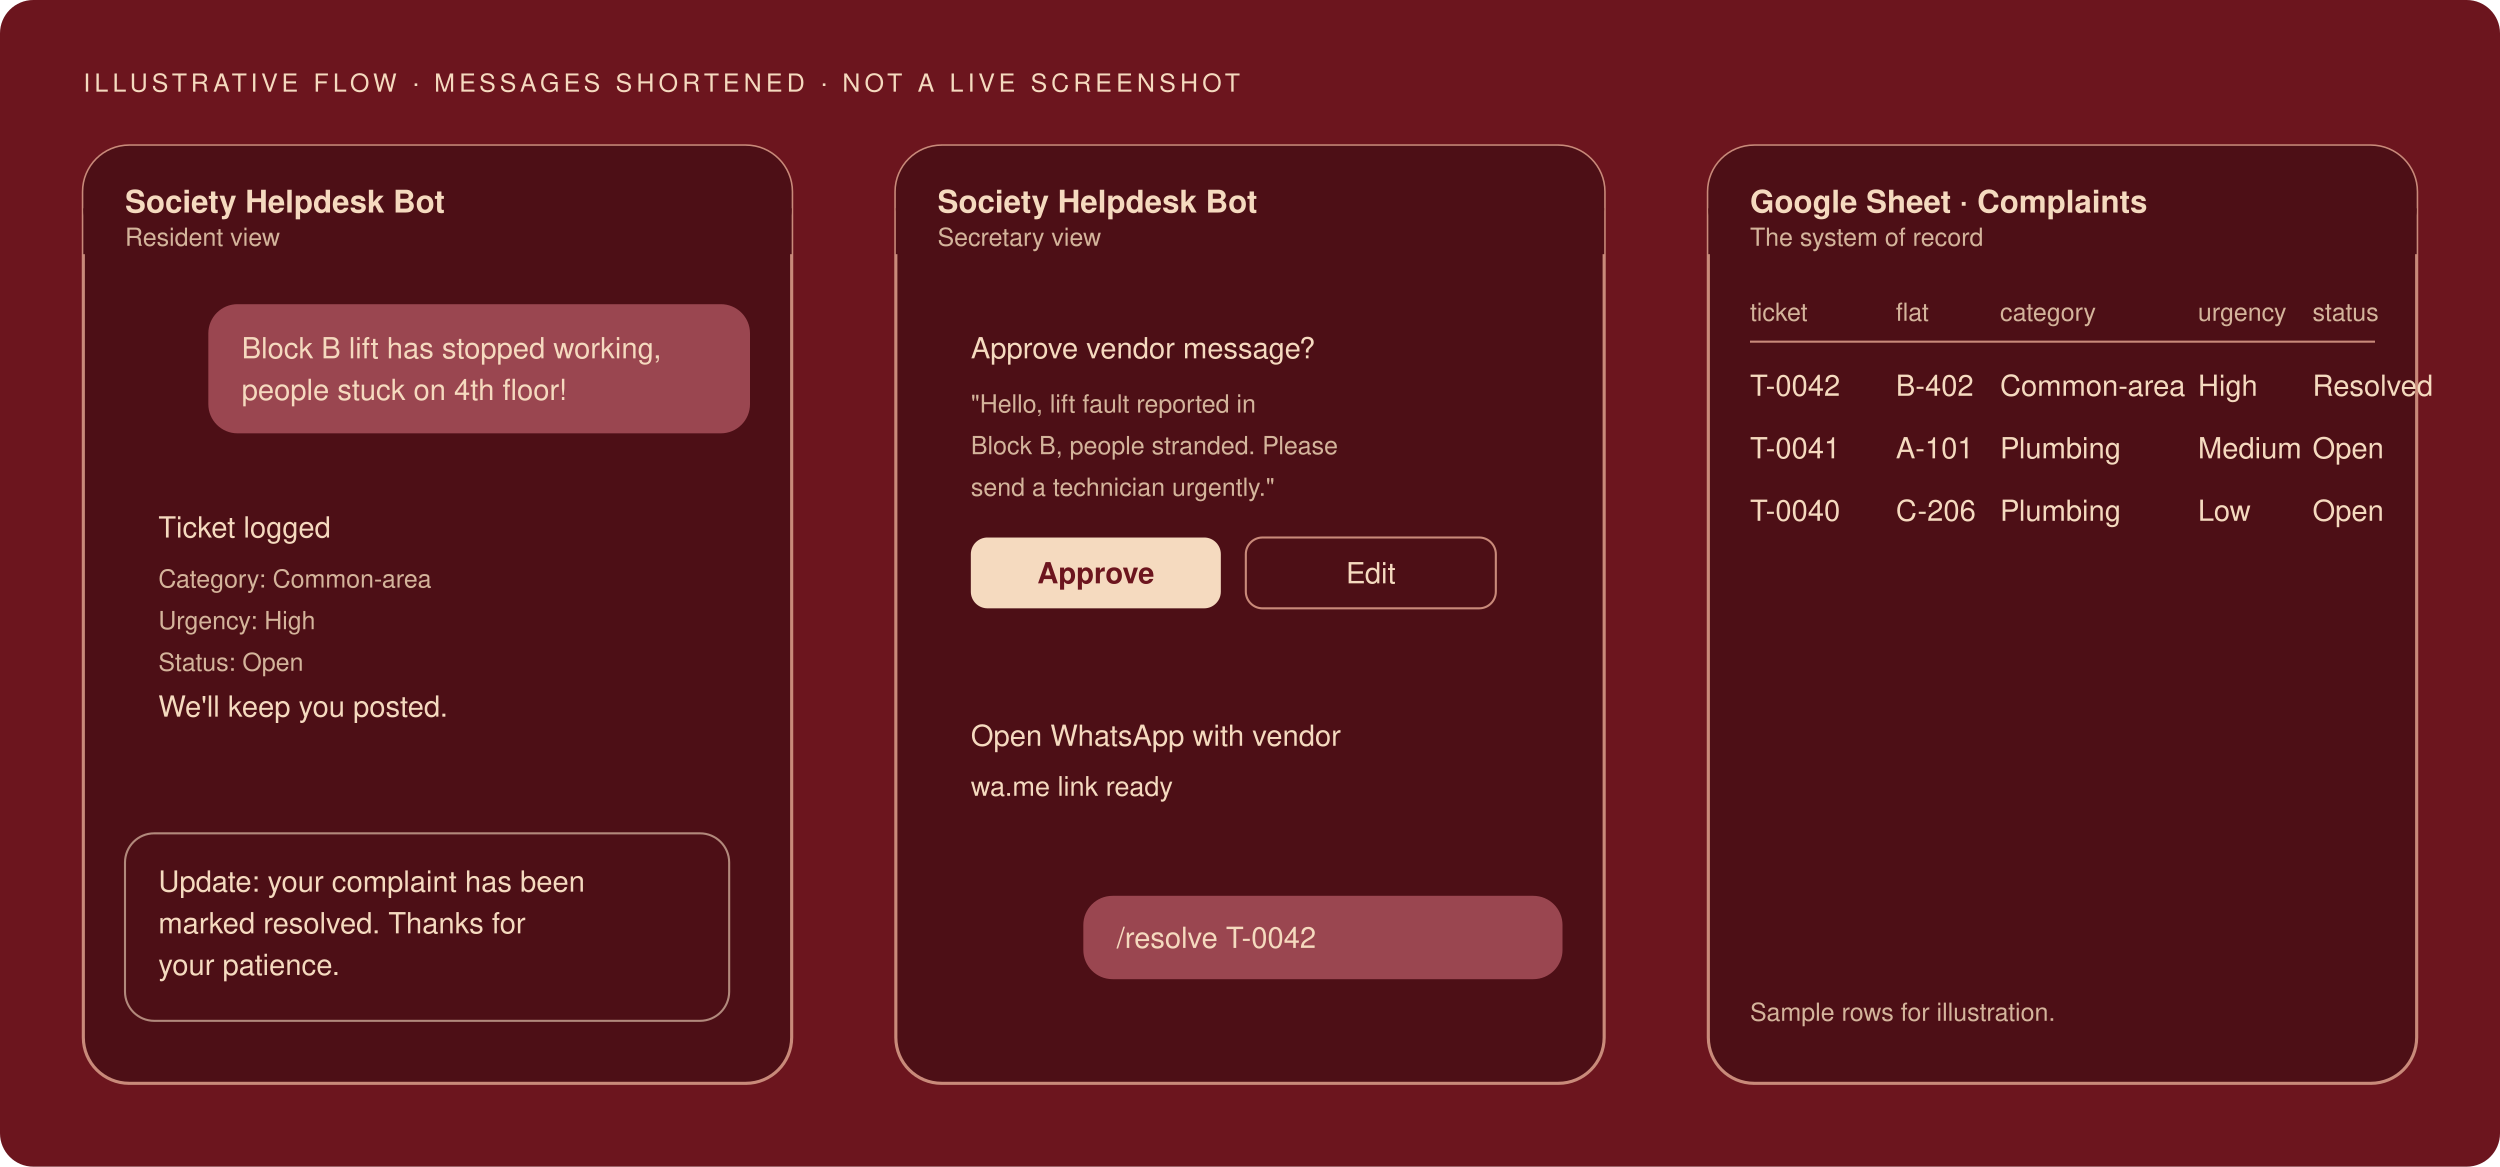
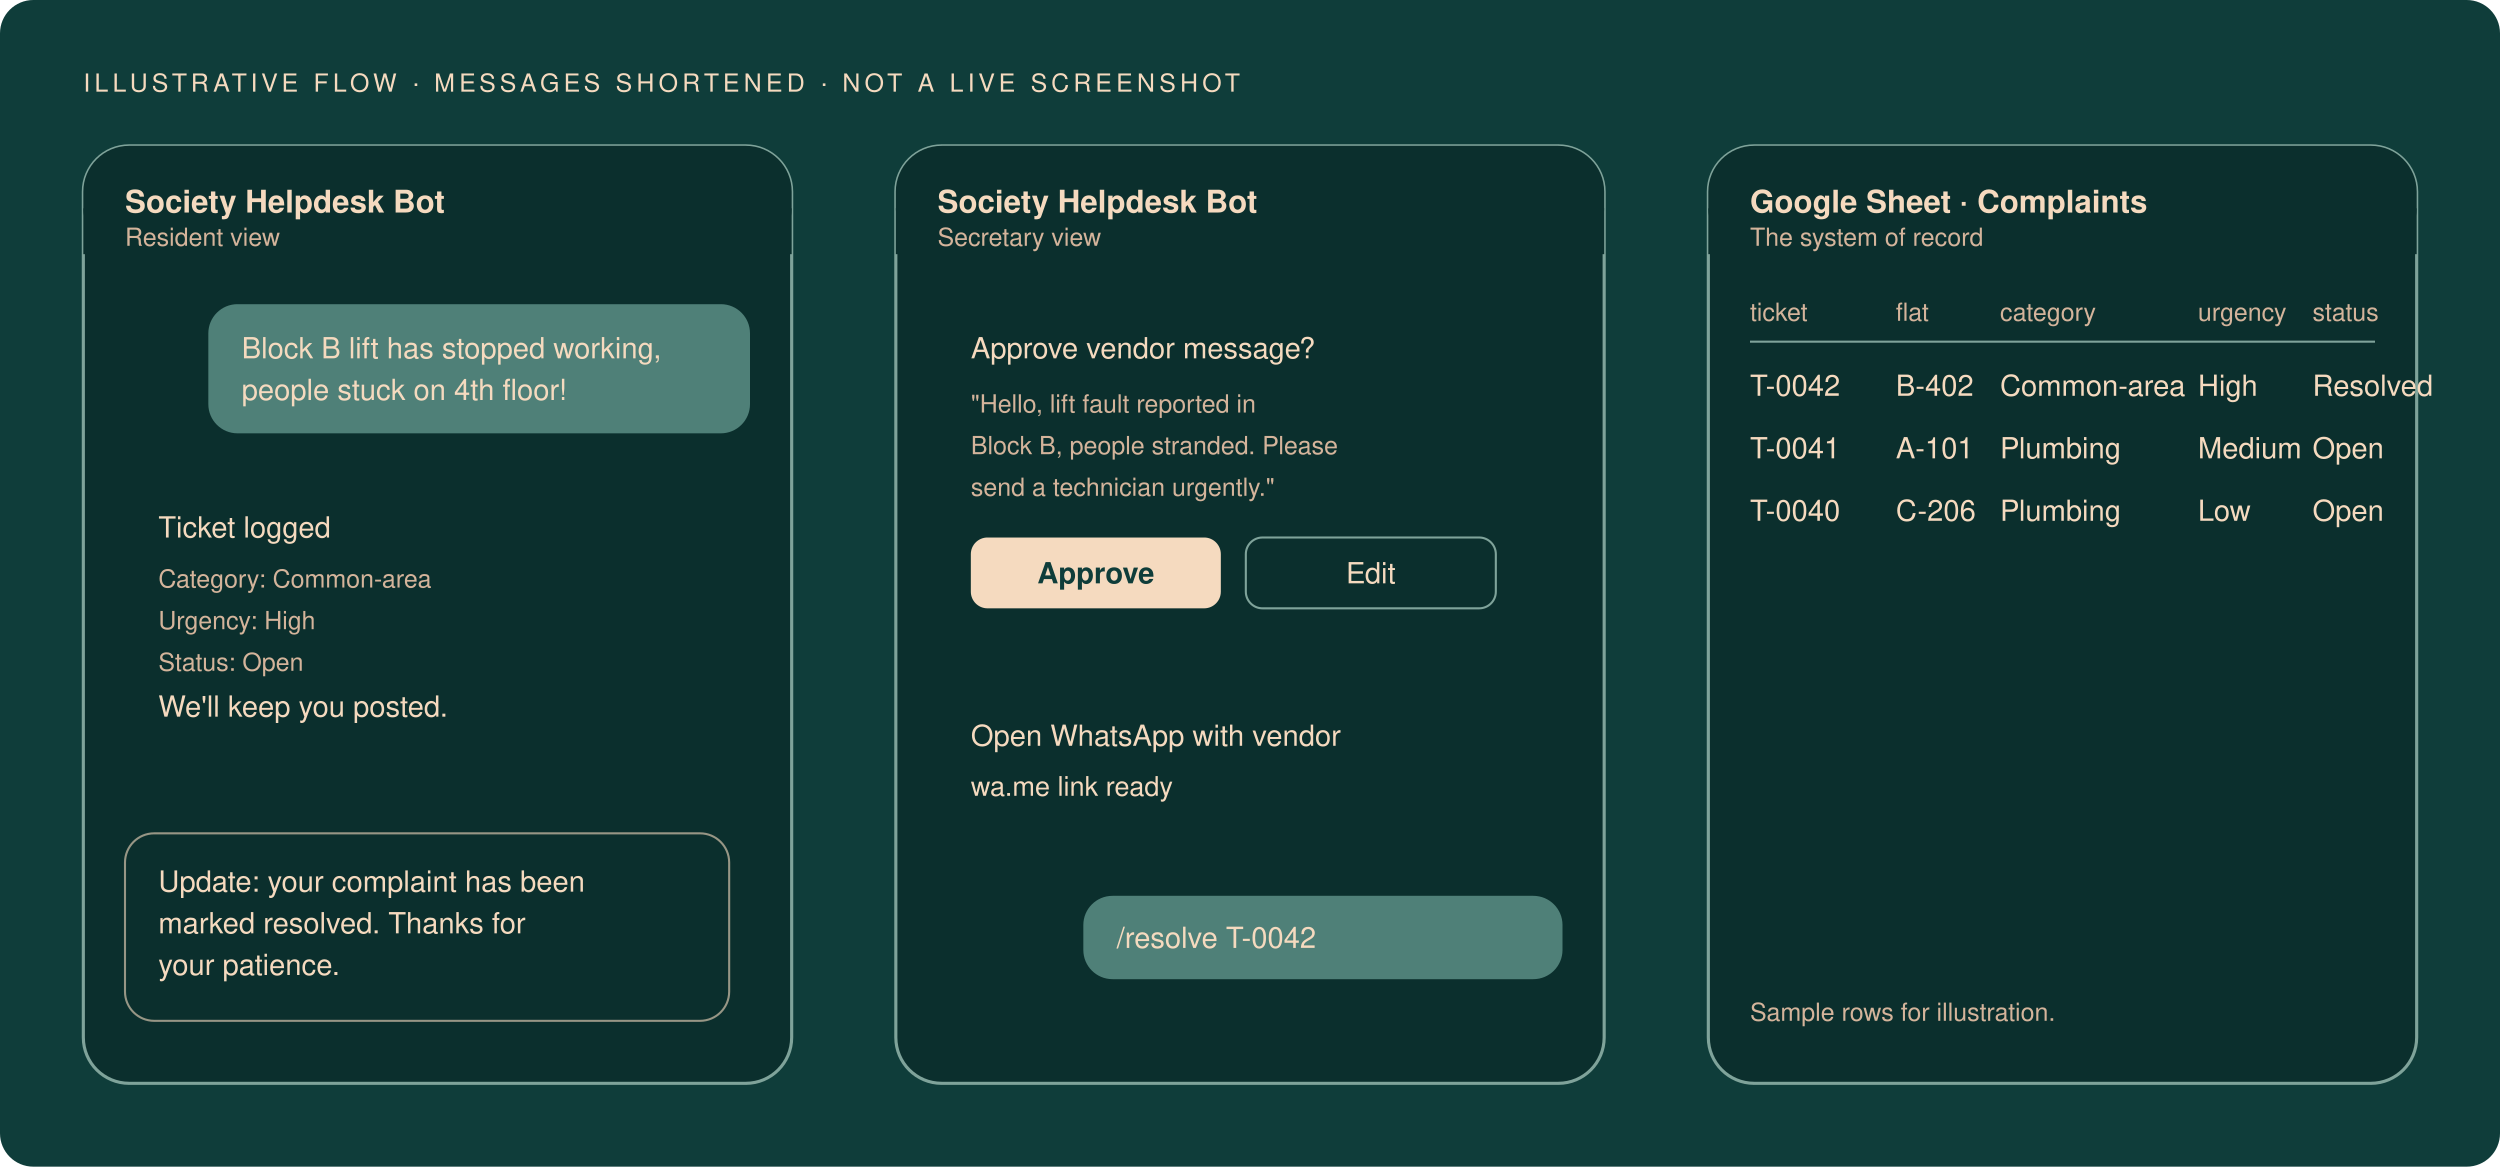
<svg xmlns="http://www.w3.org/2000/svg" viewBox="0 0 1200 560" width="1200" height="560" role="img" aria-label="Illustrative Telegram conversation flow">
  <defs>
    <style>
      .f{font-family:Segoe UI,Helvetica,Arial,sans-serif}
      .h{font-size:15px;font-weight:600;fill:#F5DABF}
      .m{font-size:14px;fill:#F5DABF}
      .d{font-size:12px;fill:#d4b49b}
      .tag{font-size:12px;fill:#F5DABF;letter-spacing:2px}
    </style>
  </defs>
-   <rect width="1200" height="560" rx="16" fill="#6C151E" />
+   <rect width="1200" height="560" rx="16" fill="#0F3D3A" />
  <text x="40" y="44" class="f tag">ILLUSTRATIVE FLOW · MESSAGES SHORTENED · NOT A LIVE SCREENSHOT</text>
  <g transform="translate(40,70)">
-     <rect width="340" height="450" rx="22" fill="#4d0f16" stroke="#c98a7a" stroke-width="1.5" />
-     <rect width="340" height="52" rx="22" fill="#4d0f16" />
-     <rect y="30" width="340" height="22" fill="#4d0f16" />
+     <rect width="340" height="450" rx="22" fill="#0b2f2d" stroke="#7fa39a" stroke-width="1.5" />
+     <rect width="340" height="52" rx="22" fill="#0b2f2d" />
+     <rect y="30" width="340" height="22" fill="#0b2f2d" />
    <text x="20" y="32" class="f h">Society Helpdesk Bot</text>
    <text x="20" y="48" class="f d">Resident view</text>
-     <rect x="60" y="76" width="260" height="62" rx="14" fill="#9a4650" />
+     <rect x="60" y="76" width="260" height="62" rx="14" fill="#4f8078" />
    <text x="76" y="102" class="f m">Block B lift has stopped working,</text>
    <text x="76" y="122" class="f m">people stuck on 4th floor!</text>
-     <rect x="20" y="162" width="270" height="130" rx="14" fill="#4d0f16" />
+     <rect x="20" y="162" width="270" height="130" rx="14" fill="#0b2f2d" />
    <text x="36" y="188" class="f m">Ticket logged</text>
    <text x="36" y="212" class="f d">Category: Common-area</text>
    <text x="36" y="232" class="f d">Urgency: High</text>
    <text x="36" y="252" class="f d">Status: Open</text>
    <text x="36" y="274" class="f m">We'll keep you posted.</text>
-     <rect x="20" y="330" width="290" height="90" rx="14" fill="#4d0f16" stroke="#F5DABF" stroke-opacity="0.6" />
+     <rect x="20" y="330" width="290" height="90" rx="14" fill="#0b2f2d" stroke="#F5DABF" stroke-opacity="0.6" />
    <text x="36" y="358" class="f m">Update: your complaint has been</text>
    <text x="36" y="378" class="f m">marked resolved. Thanks for</text>
    <text x="36" y="398" class="f m">your patience.</text>
  </g>
  <g transform="translate(430,70)">
-     <rect width="340" height="450" rx="22" fill="#4d0f16" stroke="#c98a7a" stroke-width="1.5" />
-     <rect width="340" height="52" rx="22" fill="#4d0f16" />
-     <rect y="30" width="340" height="22" fill="#4d0f16" />
+     <rect width="340" height="450" rx="22" fill="#0b2f2d" stroke="#7fa39a" stroke-width="1.5" />
+     <rect width="340" height="52" rx="22" fill="#0b2f2d" />
+     <rect y="30" width="340" height="22" fill="#0b2f2d" />
    <text x="20" y="32" class="f h">Society Helpdesk Bot</text>
    <text x="20" y="48" class="f d">Secretary view</text>
-     <rect x="20" y="76" width="300" height="168" rx="14" fill="#4d0f16" />
+     <rect x="20" y="76" width="300" height="168" rx="14" fill="#0b2f2d" />
    <text x="36" y="102" class="f m">Approve vendor message?</text>
    <text x="36" y="128" class="f d">"Hello, lift fault reported in</text>
    <text x="36" y="148" class="f d">Block B, people stranded. Please</text>
    <text x="36" y="168" class="f d">send a technician urgently."</text>
    <rect x="36" y="188" width="120" height="34" rx="8" fill="#F5DABF" />
-     <text x="96" y="210" text-anchor="middle" class="f" font-size="14" font-weight="700" fill="#6C151E">Approve</text>
-     <rect x="168" y="188" width="120" height="34" rx="8" fill="none" stroke="#c98a7a" />
+     <text x="96" y="210" text-anchor="middle" class="f" font-size="14" font-weight="700" fill="#0F3D3A">Approve</text>
+     <rect x="168" y="188" width="120" height="34" rx="8" fill="none" stroke="#7fa39a" />
    <text x="228" y="210" text-anchor="middle" class="f m">Edit</text>
-     <rect x="20" y="262" width="260" height="70" rx="14" fill="#4d0f16" />
+     <rect x="20" y="262" width="260" height="70" rx="14" fill="#0b2f2d" />
    <text x="36" y="288" class="f m">Open WhatsApp with vendor</text>
    <text x="36" y="312" class="f" font-size="13" fill="#F5DABF">wa.me link ready</text>
-     <rect x="90" y="360" width="230" height="40" rx="14" fill="#9a4650" />
+     <rect x="90" y="360" width="230" height="40" rx="14" fill="#4f8078" />
    <text x="106" y="385" class="f m">/resolve T-0042</text>
  </g>
  <g transform="translate(820,70)">
-     <rect width="340" height="450" rx="22" fill="#4d0f16" stroke="#c98a7a" stroke-width="1.5" />
-     <rect width="340" height="52" rx="22" fill="#4d0f16" />
-     <rect y="30" width="340" height="22" fill="#4d0f16" />
+     <rect width="340" height="450" rx="22" fill="#0b2f2d" stroke="#7fa39a" stroke-width="1.5" />
+     <rect width="340" height="52" rx="22" fill="#0b2f2d" />
+     <rect y="30" width="340" height="22" fill="#0b2f2d" />
    <text x="20" y="32" class="f h">Google Sheet · Complaints</text>
    <text x="20" y="48" class="f d">The system of record</text>
    <g class="f d">
      <text x="20" y="84">ticket</text>
      <text x="90" y="84">flat</text>
      <text x="140" y="84">category</text>
      <text x="235" y="84">urgency</text>
      <text x="290" y="84">status</text>
    </g>
-     <line x1="20" y1="94" x2="320" y2="94" stroke="#c98a7a" />
+     <line x1="20" y1="94" x2="320" y2="94" stroke="#7fa39a" />
    <g class="f m" font-size="13">
      <text x="20" y="120">T-0042</text>
      <text x="90" y="120">B-402</text>
      <text x="140" y="120">Common-area</text>
      <text x="235" y="120">High</text>
      <text x="290" y="120" fill="#F5DABF">Resolved</text>
      <text x="20" y="150">T-0041</text>
      <text x="90" y="150">A-101</text>
      <text x="140" y="150">Plumbing</text>
      <text x="235" y="150">Medium</text>
      <text x="290" y="150">Open</text>
      <text x="20" y="180">T-0040</text>
      <text x="90" y="180">C-206</text>
      <text x="140" y="180">Plumbing</text>
      <text x="235" y="180">Low</text>
      <text x="290" y="180">Open</text>
    </g>
    <text x="20" y="420" class="f d">Sample rows for illustration.</text>
  </g>
</svg>
